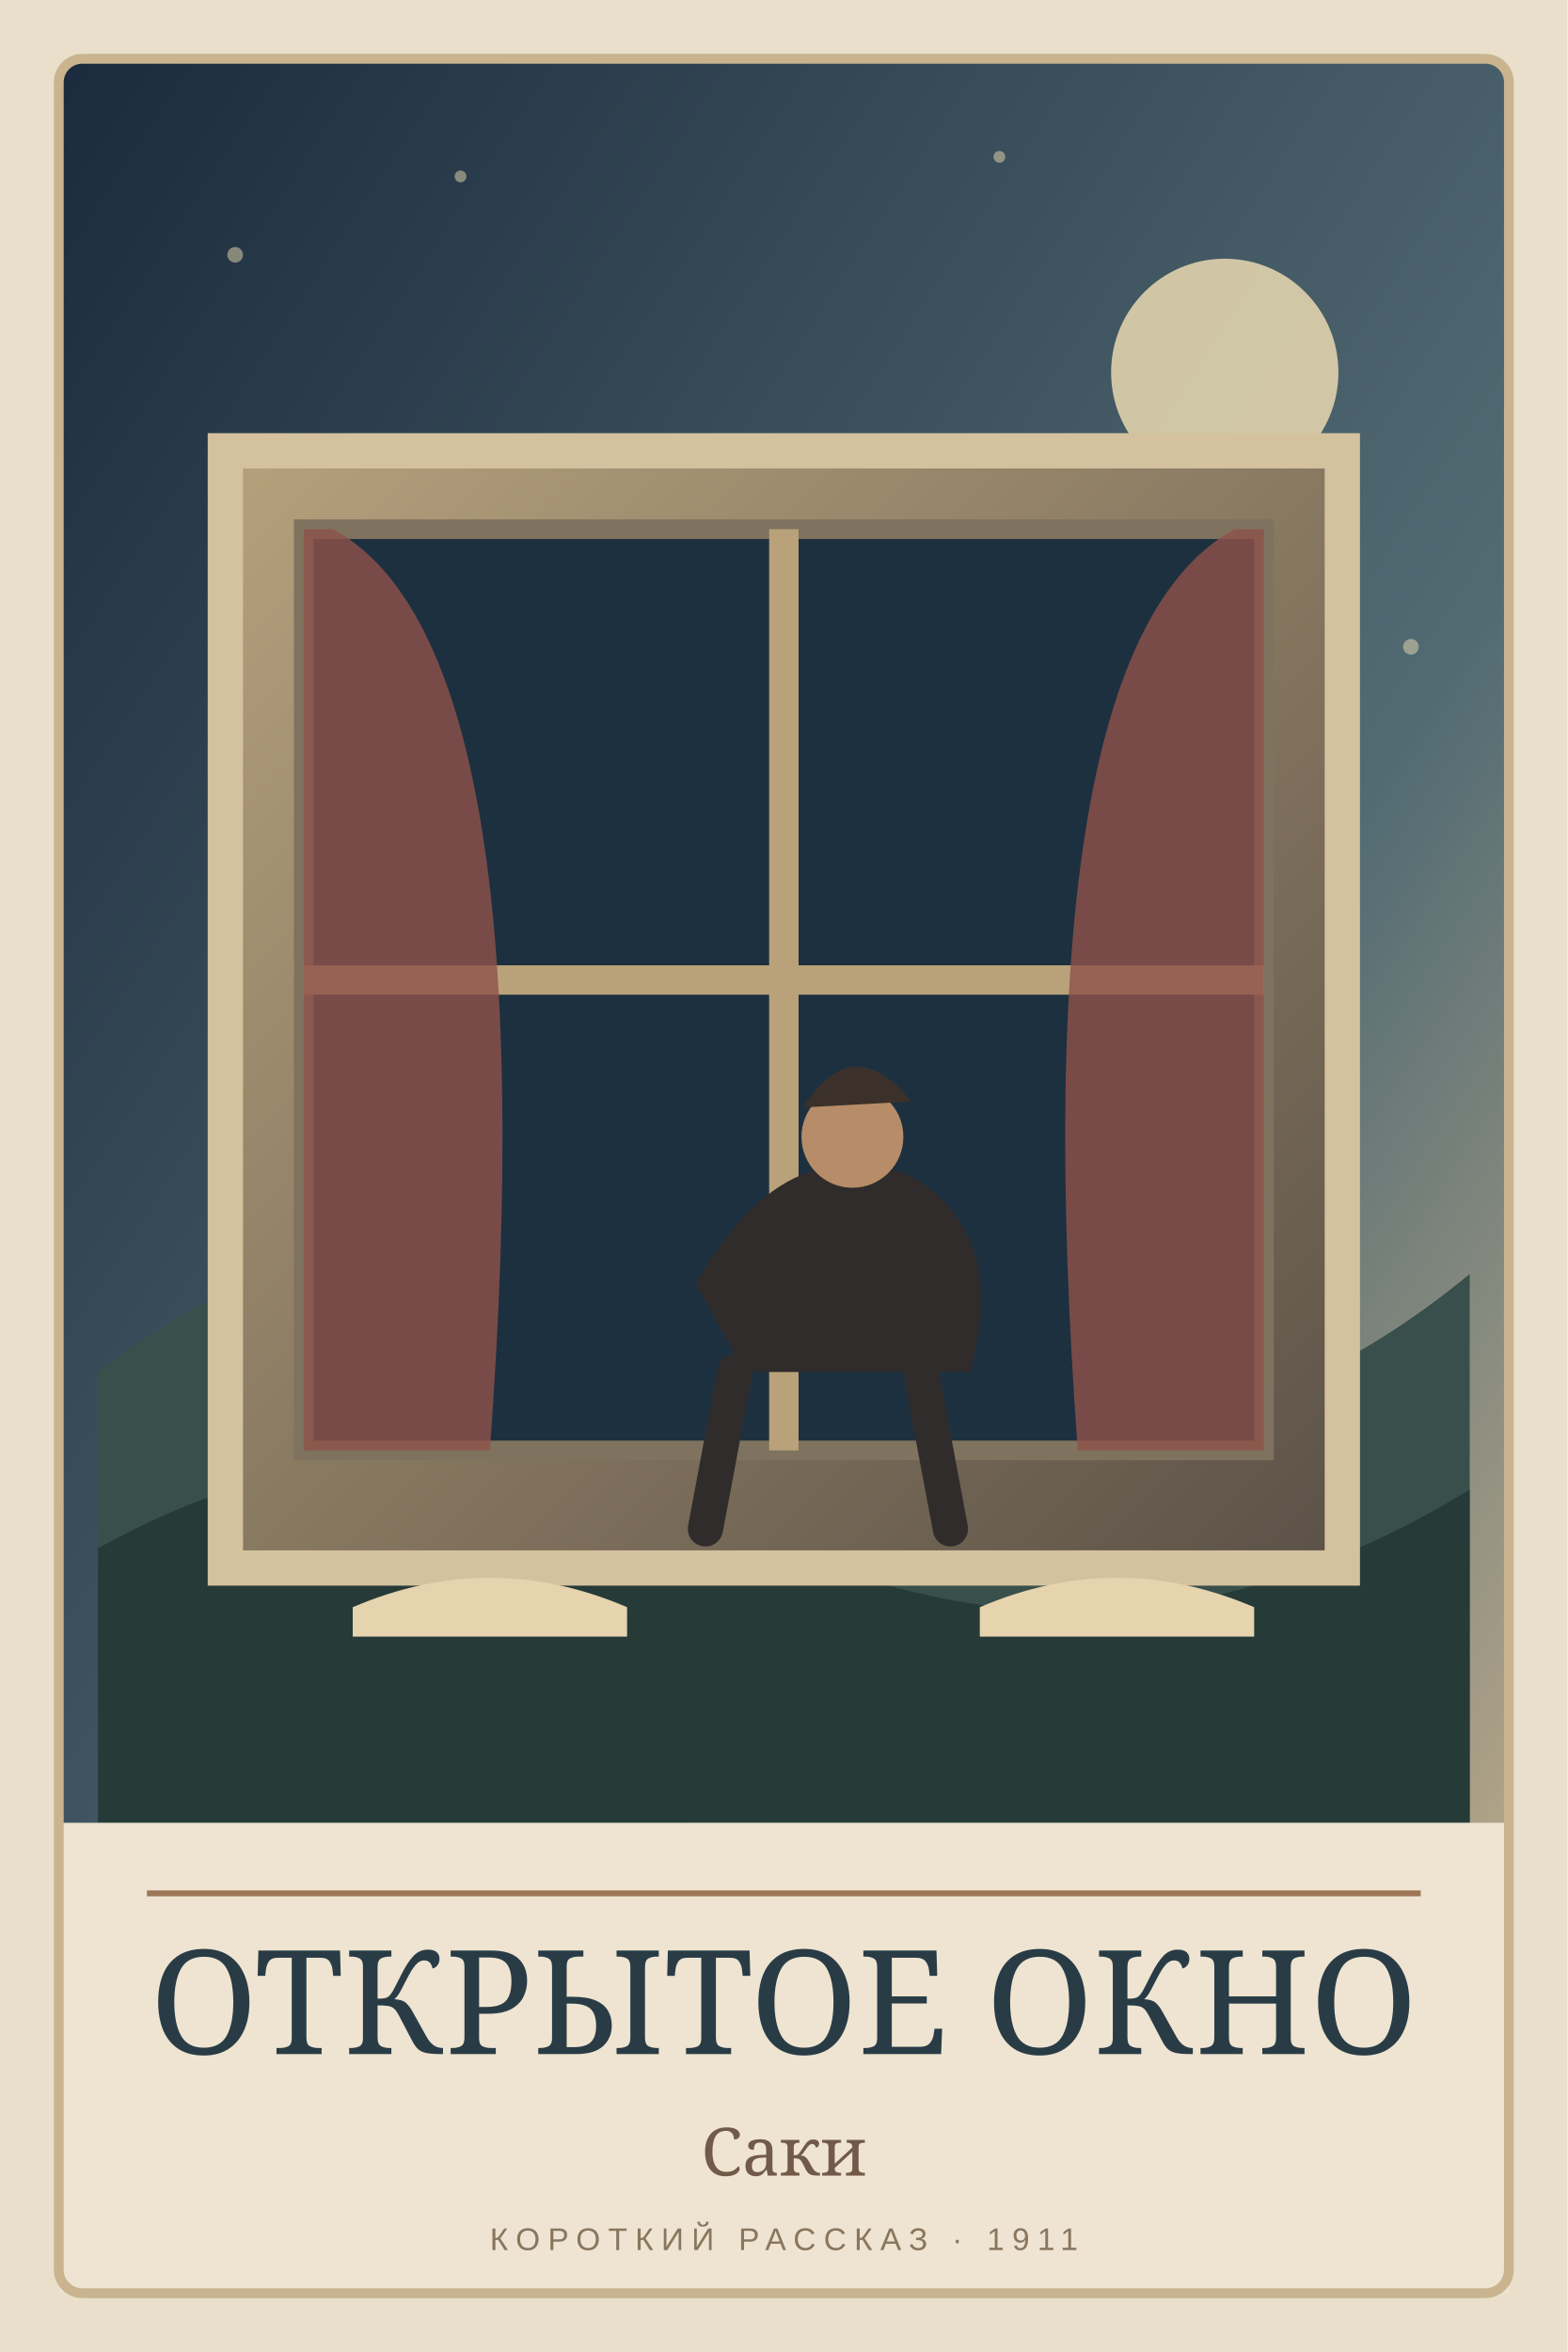
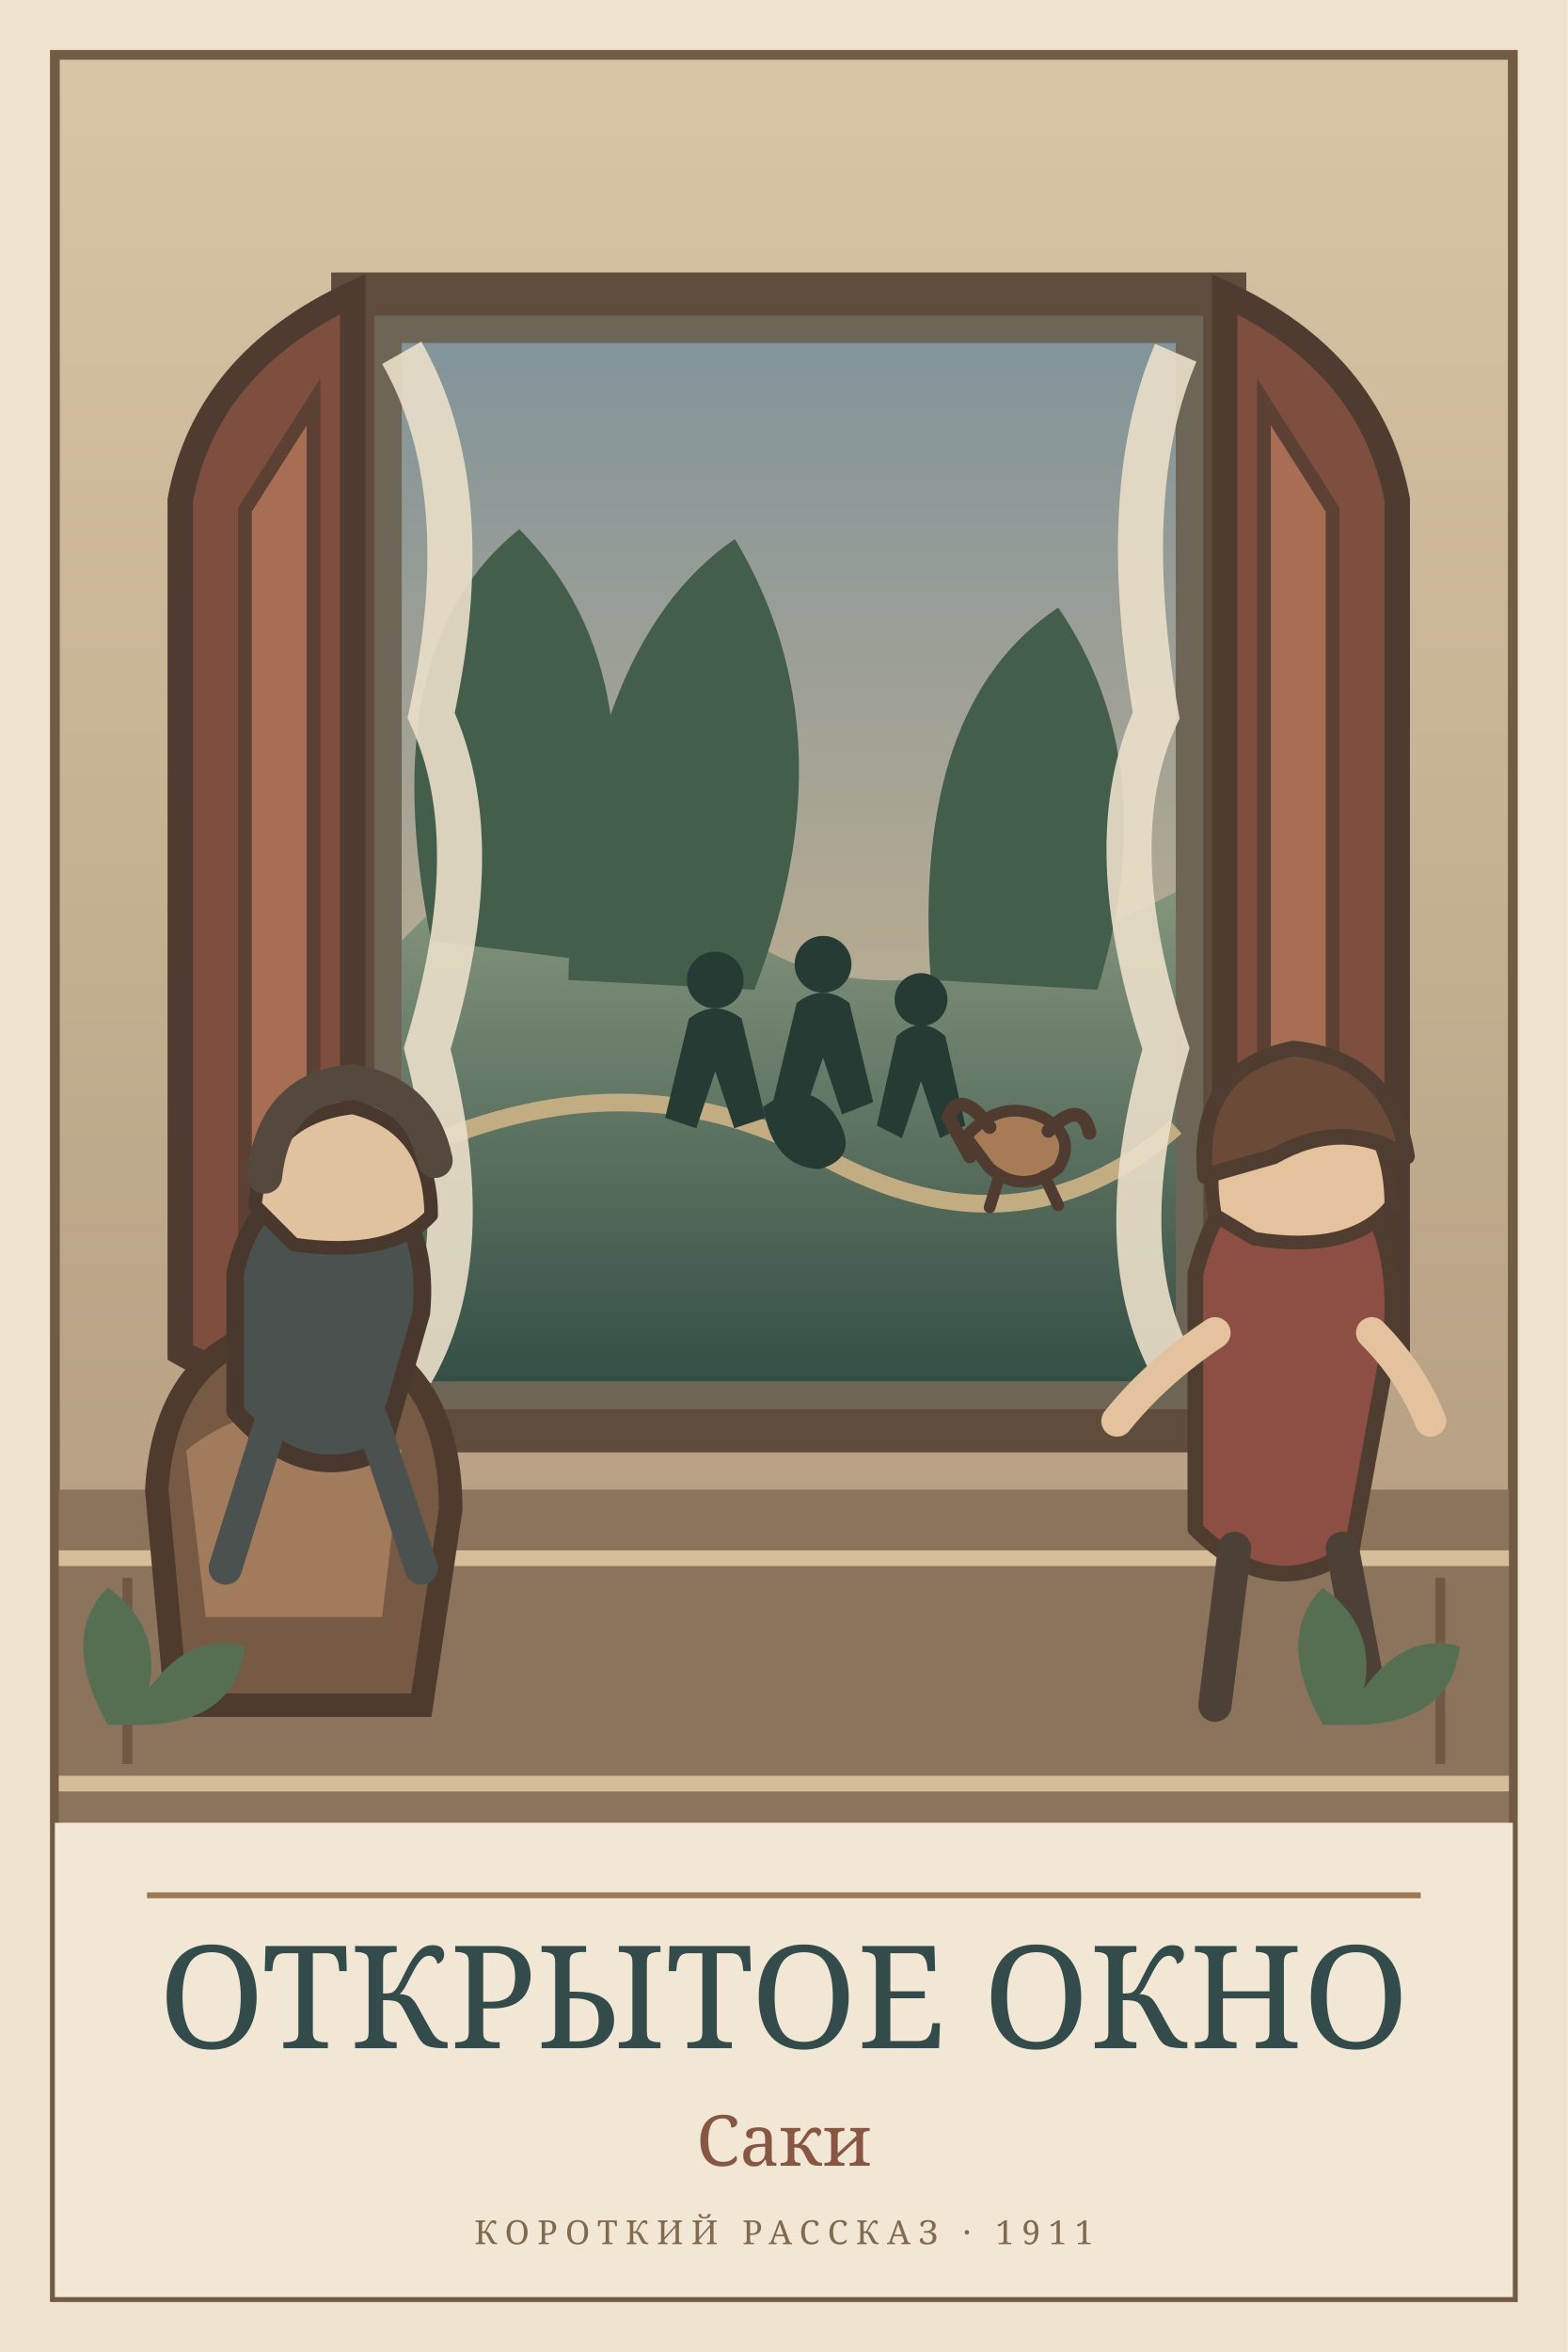
<svg xmlns="http://www.w3.org/2000/svg" width="800" height="1200" viewBox="0 0 800 1200">
  <defs>
-     <linearGradient id="night" y2="1">
-       <stop stop-color="#1c2b3d" />
-       <stop offset=".62" stop-color="#526b73" />
-       <stop offset="1" stop-color="#d2b78f" />
+     <linearGradient id="wall" x2="0" y2="1">
+       <stop stop-color="#d8c6a6" />
+       <stop offset="1" stop-color="#a58b70" />
    </linearGradient>
-     <linearGradient id="room" y2="1">
-       <stop stop-color="#b6a17c" />
-       <stop offset="1" stop-color="#5b5147" />
+     <linearGradient id="garden" x2="0" y2="1">
+       <stop stop-color="#8c9b82" />
+       <stop offset="1" stop-color="#344f45" />
+     </linearGradient>
+     <linearGradient id="dusk" x2="0" y2="1">
+       <stop stop-color="#82949a" />
+       <stop offset="1" stop-color="#d7b98d" />
    </linearGradient>
  </defs>
-   <rect width="800" height="1200" fill="#e9dfcb" />
-   <rect x="30" y="30" width="740" height="1140" rx="12" fill="url(#night)" />
-   <circle cx="625" cy="190" r="58" fill="#e9d9b2" opacity=".85" />
-   <g opacity=".5" fill="#e9d9b2">
-     <circle cx="120" cy="130" r="4" />
-     <circle cx="235" cy="90" r="3" />
-     <circle cx="720" cy="330" r="4" />
-     <circle cx="510" cy="80" r="3" />
+   <rect width="800" height="1200" fill="#eee3cf" />
+   <rect x="28" y="28" width="744" height="1144" fill="url(#wall)" stroke="#725b45" stroke-width="5" />
+   <path d="M30 760 H770 V930 H30Z" fill="#8c745c" />
+   <path d="M30 795 H770 M30 910 H770" stroke="#d4bd97" stroke-width="8" />
+   <path d="M65 805 V900 M735 805 V900" stroke="#6f5945" stroke-width="5" />
+   <rect x="180" y="150" width="445" height="580" fill="#6d6556" stroke="#604c3c" stroke-width="22" />
+   <rect x="205" y="175" width="395" height="530" fill="url(#dusk)" />
+   <path d="M205 480 Q290 390 365 465 T600 455 V705 H205Z" fill="url(#garden)" />
+   <g fill="#435f4c">
+     <path d="M220 480q-30-150 45-210q75 75 35 220m-10 10q5-170 85-225q60 100 10 230m90-5q-10-140 65-190q55 80 20 195" />
  </g>
-   <path d="M50 700 Q220 570 400 680 T750 650 V930 H50Z" fill="#394f4b" />
-   <path d="M50 790 Q210 700 390 785 T750 760 V930 H50Z" fill="#263b38" />
-   <rect x="115" y="230" width="570" height="570" fill="url(#room)" stroke="#d4c29e" stroke-width="18" />
-   <rect x="155" y="270" width="490" height="470" fill="#1c3040" stroke="#7f725e" stroke-width="10" />
-   <path d="M400 270 V740 M155 500 H645" stroke="#b9a27a" stroke-width="15" />
-   <path d="M170 270 Q280 330 250 740 L155 740 V270Z" fill="#8e514a" opacity=".8" />
-   <path d="M630 270 Q520 330 550 740 L645 740 V270Z" fill="#8e514a" opacity=".8" />
-   <g transform="translate(355 560)">
-     <path d="M0 95 Q45 15 110 40 Q160 70 140 140 L25 140Z" fill="#302c2b" />
-     <circle cx="80" cy="20" r="26" fill="#b68d68" />
-     <path d="M55 5 Q80 -35 110 2" fill="#3c312a" />
-     <path d="M20 140 L5 220 M115 140 L130 220" stroke="#302c2b" stroke-width="18" stroke-linecap="round" />
+   <path d="M205 590 Q320 535 420 590 T600 575" fill="none" stroke="#c2ad83" stroke-width="9" />
+   <path d="M180 150 Q105 185 92 255 L92 690 Q145 720 180 680Z" fill="#7e4f3f" stroke="#503b31" stroke-width="13" />
+   <path d="M160 205 L125 260 L125 650 L160 665Z" fill="#a76e54" stroke="#5c4033" stroke-width="7" />
+   <path d="M625 150 Q700 185 713 255 L713 690 Q660 720 625 680Z" fill="#7e4f3f" stroke="#503b31" stroke-width="13" />
+   <path d="M645 205 L680 260 L680 650 L645 665Z" fill="#a76e54" stroke="#5c4033" stroke-width="7" />
+   <path d="M205 180 Q245 250 220 365 Q250 430 218 535 Q245 640 210 700" fill="none" stroke="#eadfc9" stroke-width="23" opacity=".9" />
+   <path d="M600 180 Q570 250 590 365 Q560 430 595 535 Q565 640 600 700" fill="none" stroke="#eadfc9" stroke-width="23" opacity=".9" />
+   <g fill="#273b35" stroke="#273b35" stroke-linecap="round">
+     <circle cx="365" cy="500" r="14" />
+     <path d="M352 520 Q365 510 378 520 L390 570 L375 575 L365 545 L355 575 L340 570Z" />
+     <circle cx="420" cy="492" r="14" />
+     <path d="M407 512 Q420 502 433 512 L445 562 L430 568 L420 538 L410 568 L395 562Z" />
+     <circle cx="470" cy="510" r="13" />
+     <path d="M458 529 Q470 518 482 529 L492 574 L480 580 L470 550 L460 580 L448 574Z" />
+     <path d="M390 565 Q410 550 425 568 Q440 590 418 596 Q395 595 390 565Z" />
  </g>
-   <g fill="#e5d4ae">
-     <path d="M180 820 Q250 790 320 820 L320 835 H180Z" />
-     <path d="M500 820 Q570 790 640 820 L640 835 H500Z" />
+   <path d="M493 580 Q510 560 532 570 Q550 580 540 596 Q522 610 505 596Z" fill="#a77b55" stroke="#503b31" stroke-width="6" />
+   <path d="M505 575 Q490 555 484 570 L495 590 M535 577 Q552 560 556 578" fill="none" stroke="#503b31" stroke-width="7" stroke-linecap="round" />
+   <path d="M510 600 L505 616 M533 600 L540 615" stroke="#503b31" stroke-width="6" stroke-linecap="round" />
+   <path d="M80 760 Q85 680 160 675 Q230 690 230 770 L215 870 H90Z" fill="#765a43" stroke="#4e3b2e" stroke-width="12" />
+   <path d="M95 740 Q145 700 205 740 L195 825 H105Z" fill="#a17b5b" />
+   <g stroke="#49382e" stroke-linecap="round" stroke-linejoin="round">
+     <path d="M120 650 Q130 600 180 600 Q220 615 215 670 L195 740 Q155 760 120 720Z" fill="#4b514e" stroke-width="9" />
+     <path d="M130 615 Q135 570 180 565 Q220 575 220 620 Q200 642 150 635Z" fill="#e1c29e" stroke-width="7" />
+     <path d="M135 600 Q140 555 180 552 Q215 558 222 592" fill="none" stroke="#55483d" stroke-width="18" />
+     <path d="M140 720 L115 800 M190 725 L215 800" fill="none" stroke="#4b514e" stroke-width="17" />
  </g>
-   <rect x="30" y="930" width="740" height="240" fill="#eee4d1" />
-   <path d="M75 966 H725" stroke="#9c7656" stroke-width="3" />
-   <text x="400" y="1048" text-anchor="middle" font-family="Georgia,serif" font-size="74" fill="#293c46">ОТКРЫТОЕ ОКНО</text>
-   <text x="400" y="1110" text-anchor="middle" font-family="Georgia,serif" font-size="34" fill="#725a48">Саки</text>
-   <text x="400" y="1148" text-anchor="middle" font-family="Arial,sans-serif" font-size="16" letter-spacing="4" fill="#89765d">КОРОТКИЙ РАССКАЗ · 1911</text>
-   <rect x="30" y="30" width="740" height="1140" rx="12" fill="none" stroke="#c9b48f" stroke-width="5" />
+   <g stroke="#503d31" stroke-linecap="round" stroke-linejoin="round">
+     <path d="M610 650 Q625 590 670 590 Q715 610 710 680 L690 790 Q650 820 610 780Z" fill="#8d4e43" stroke-width="8" />
+     <path d="M620 620 Q610 565 660 550 Q710 560 710 615 Q690 640 640 632Z" fill="#e4c29d" stroke-width="7" />
+     <path d="M615 600 Q610 545 660 535 Q710 540 718 590 Q685 570 650 590Z" fill="#6b4b38" stroke-width="8" />
+     <path d="M620 680 Q590 700 570 725 M700 680 Q720 700 730 725" fill="none" stroke="#e4c29d" stroke-width="16" />
+     <path d="M630 790 L620 870 M685 790 L700 870" fill="none" stroke="#4d4036" stroke-width="17" />
+   </g>
+   <g fill="#566f53">
+     <path d="M55 880q-25-45 0-70q35 25 15 70m-5 0q25-50 60-40q-5 42-60 40m610 0q-25-45 0-70q35 25 15 70m-5 0q25-50 60-40q-5 42-60 40" />
+   </g>
+   <rect x="28" y="930" width="744" height="242" fill="#f1e7d4" />
+   <path d="M75 967 H725" stroke="#9c7858" stroke-width="3" />
+   <text x="400" y="1045" text-anchor="middle" font-family="Georgia,serif" font-size="73" fill="#344b4c">ОТКРЫТОЕ ОКНО</text>
+   <text x="400" y="1105" text-anchor="middle" font-family="Georgia,serif" font-size="36" fill="#875744">Саки</text>
+   <text x="400" y="1145" text-anchor="middle" font-family="Georgia,serif" font-size="17" letter-spacing="4" fill="#806a50">КОРОТКИЙ РАССКАЗ · 1911</text>
</svg>
